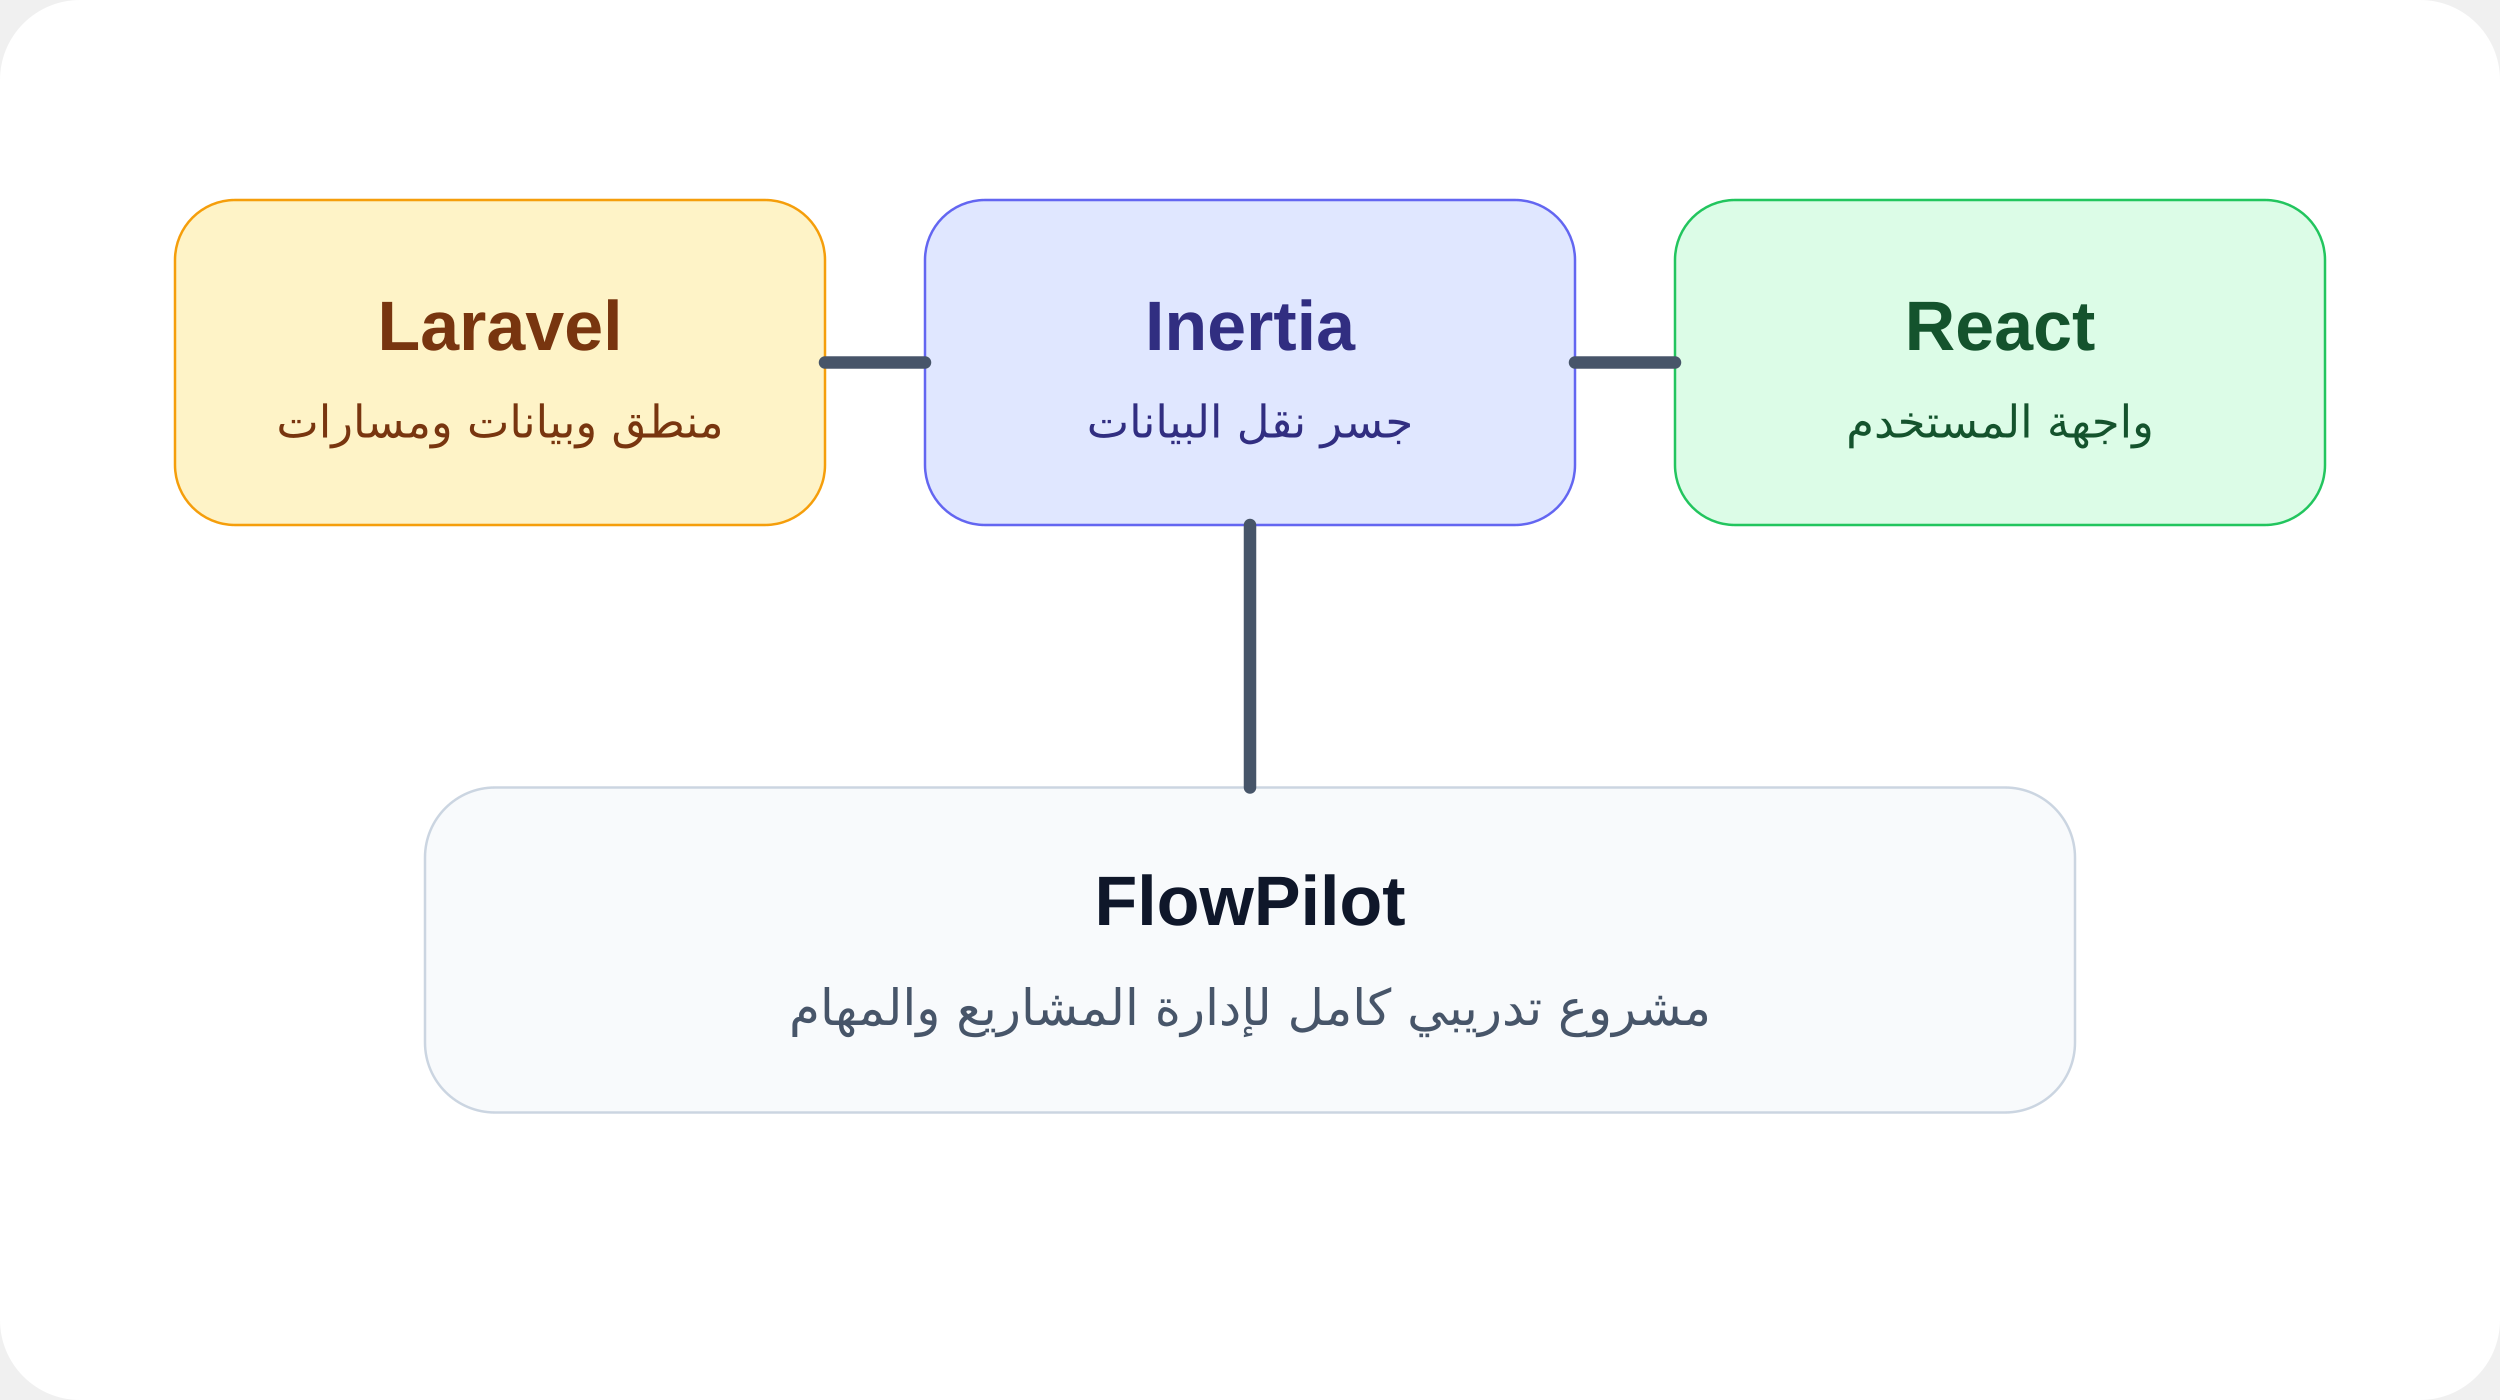
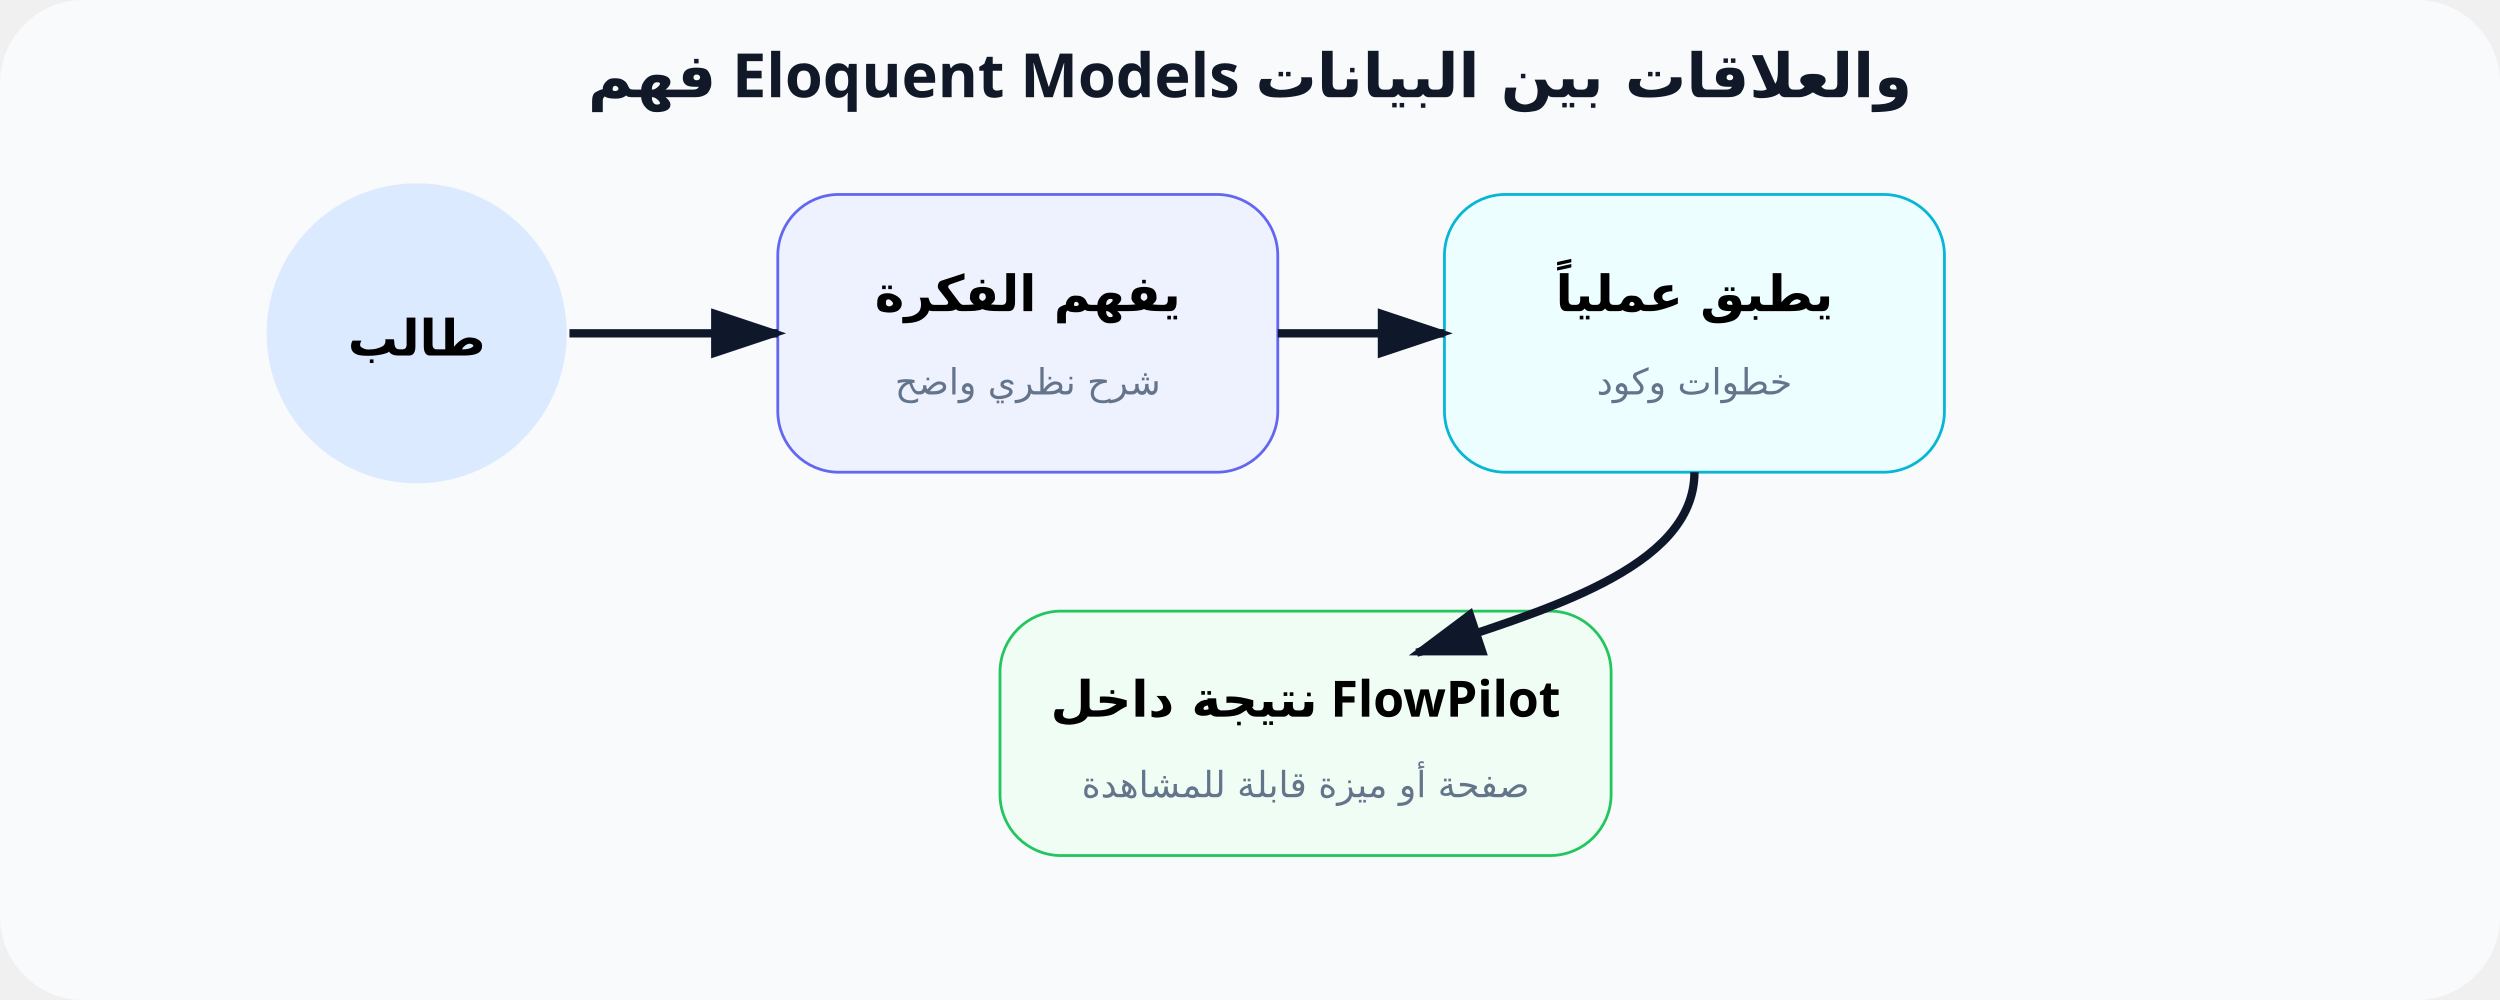
- <svg xmlns="http://www.w3.org/2000/svg" width="1000" height="560" viewBox="0 0 1000 560">
-   <rect width="1000" height="560" rx="32" fill="#ffffff" />
-   <rect x="70" y="80" width="260" height="130" rx="24" fill="#fef3c7" stroke="#f59e0b" />
-   <text x="200" y="140" text-anchor="middle" font-size="28" font-weight="900" fill="#78350f" font-family="Arial">Laravel</text>
-   <text x="200" y="175" text-anchor="middle" font-size="18" fill="#78350f" font-family="Arial">منطق وبيانات ومسارات</text>
-   <rect x="370" y="80" width="260" height="130" rx="24" fill="#e0e7ff" stroke="#6366f1" />
-   <text x="500" y="140" text-anchor="middle" font-size="28" font-weight="900" fill="#312e81" font-family="Arial">Inertia</text>
-   <text x="500" y="175" text-anchor="middle" font-size="18" fill="#312e81" font-family="Arial">جسر نقل البيانات</text>
-   <rect x="670" y="80" width="260" height="130" rx="24" fill="#dcfce7" stroke="#22c55e" />
-   <text x="800" y="140" text-anchor="middle" font-size="28" font-weight="900" fill="#14532d" font-family="Arial">React</text>
-   <text x="800" y="175" text-anchor="middle" font-size="18" fill="#14532d" font-family="Arial">واجهة المستخدم</text>
-   <path d="M330 145 H370 M630 145 H670" stroke="#475569" stroke-width="5" stroke-linecap="round" />
-   <rect x="170" y="315" width="660" height="130" rx="28" fill="#f8fafc" stroke="#cbd5e1" />
-   <text x="500" y="370" text-anchor="middle" font-size="28" font-weight="900" fill="#0f172a" font-family="Arial">FlowPilot</text>
-   <text x="500" y="410" text-anchor="middle" font-size="20" fill="#475569" font-family="Arial">مشروع تدريبي كامل لإدارة المشاريع والمهام</text>
-   <path d="M500 210 V315" stroke="#475569" stroke-width="5" stroke-linecap="round" />
+ <svg xmlns="http://www.w3.org/2000/svg" width="900" height="360" viewBox="0 0 900 360">
+   <rect width="900" height="360" rx="30" fill="#f8fafc" />
+   <circle cx="150" cy="120" r="54" fill="#dbeafe" />
+   <text x="150" y="128" text-anchor="middle" font-family="Tahoma" font-size="18" font-weight="700">طالب</text>
+   <rect x="280" y="70" width="180" height="100" rx="22" fill="#eef2ff" stroke="#6366f1" />
+   <text x="370" y="112" text-anchor="middle" font-family="Tahoma" font-size="18" font-weight="700">يفهم الفكرة</text>
+   <text x="370" y="142" text-anchor="middle" font-family="Tahoma" font-size="13" fill="#64748b">شرح نظري واضح</text>
+   <rect x="520" y="70" width="180" height="100" rx="22" fill="#ecfeff" stroke="#06b6d4" />
+   <text x="610" y="112" text-anchor="middle" font-family="Tahoma" font-size="18" font-weight="700">يطبق عملياً</text>
+   <text x="610" y="142" text-anchor="middle" font-family="Tahoma" font-size="13" fill="#64748b">خطوات وكود</text>
+   <rect x="360" y="220" width="220" height="88" rx="22" fill="#f0fdf4" stroke="#22c55e" />
+   <text x="470" y="258" text-anchor="middle" font-family="Tahoma" font-size="18" font-weight="700">نتيجة داخل FlowPilot</text>
+   <text x="470" y="287" text-anchor="middle" font-family="Tahoma" font-size="13" fill="#64748b">صفحة أو ميزة قابلة للمشاهدة</text>
+   <path d="M205 120 H280" stroke="#0f172a" stroke-width="3" marker-end="url(#a)" />
+   <path d="M460 120 H520" stroke="#0f172a" stroke-width="3" marker-end="url(#a)" />
+   <path d="M610 170 C610 205 555 220 510 235" stroke="#0f172a" stroke-width="3" fill="none" marker-end="url(#a)" />
+   <defs>
+     <marker id="a" markerWidth="10" markerHeight="10" refX="8" refY="3" orient="auto">
+       <path d="M0,0 L0,6 L9,3 z" fill="#0f172a" />
+     </marker>
+   </defs>
+   <text x="450" y="35" text-anchor="middle" font-family="Tahoma" font-size="22" font-weight="700" fill="#111827">فهم Eloquent Models والعلاقات بين البيانات</text>
</svg>
